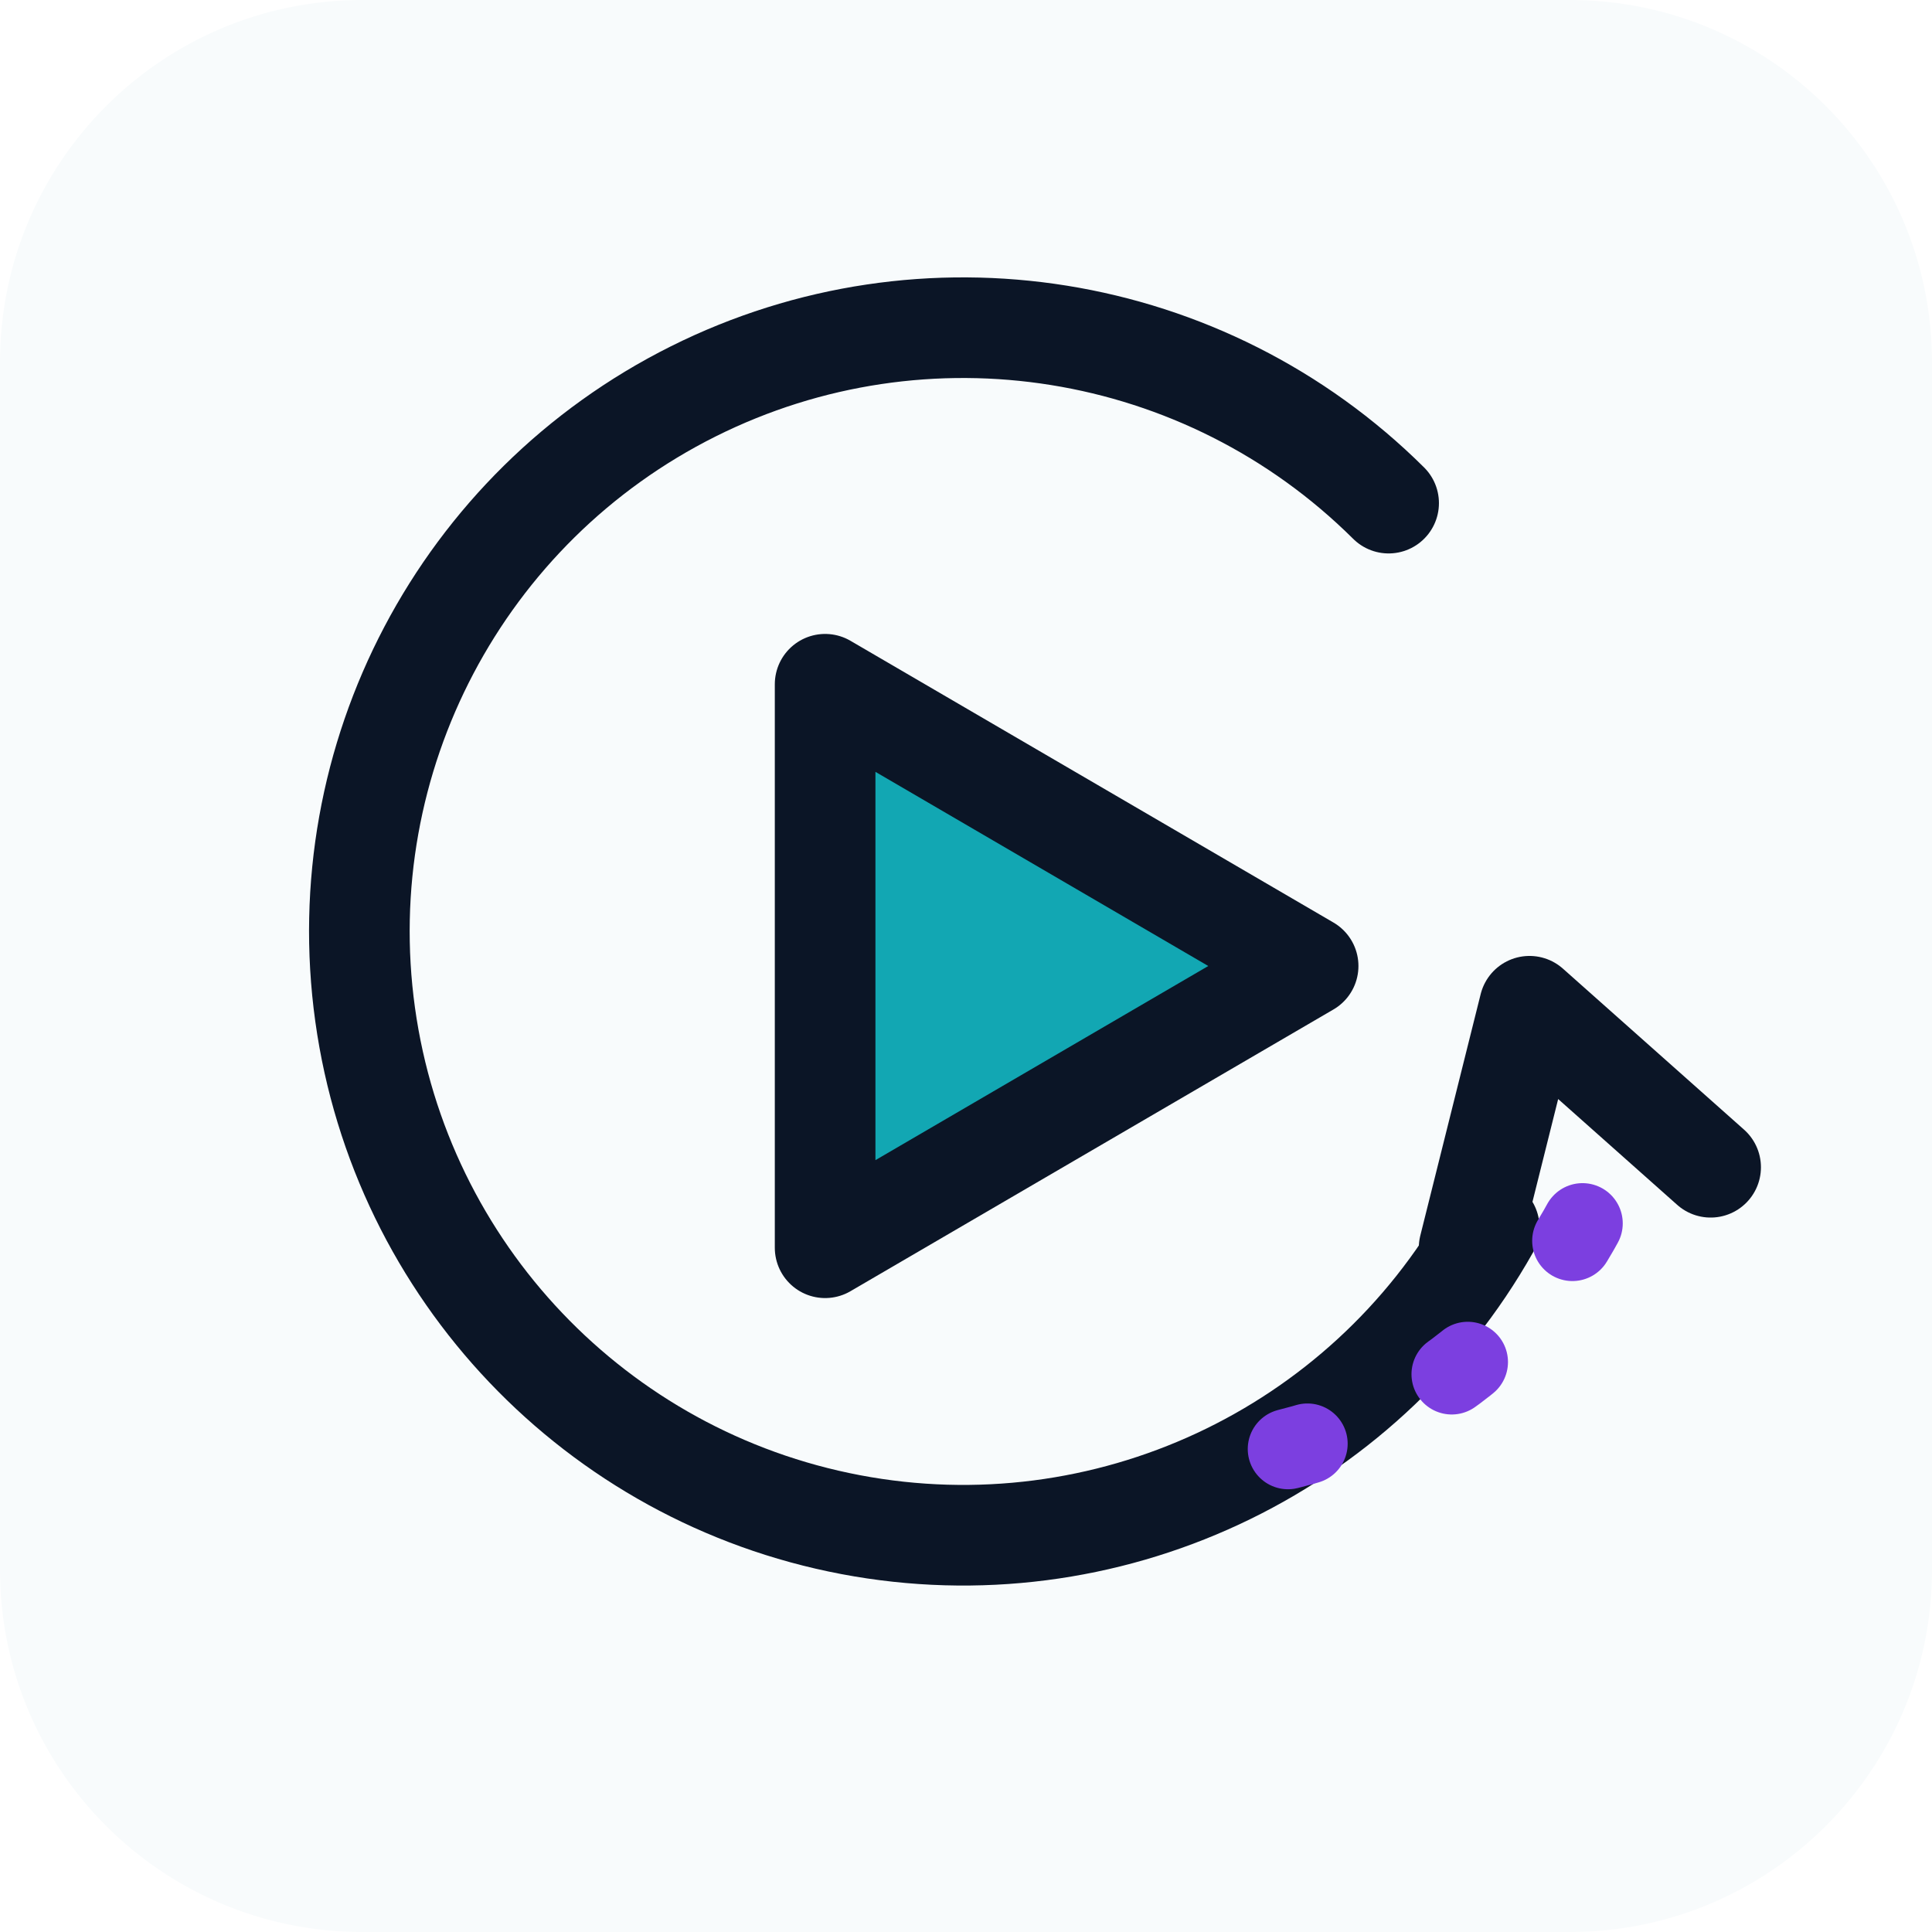
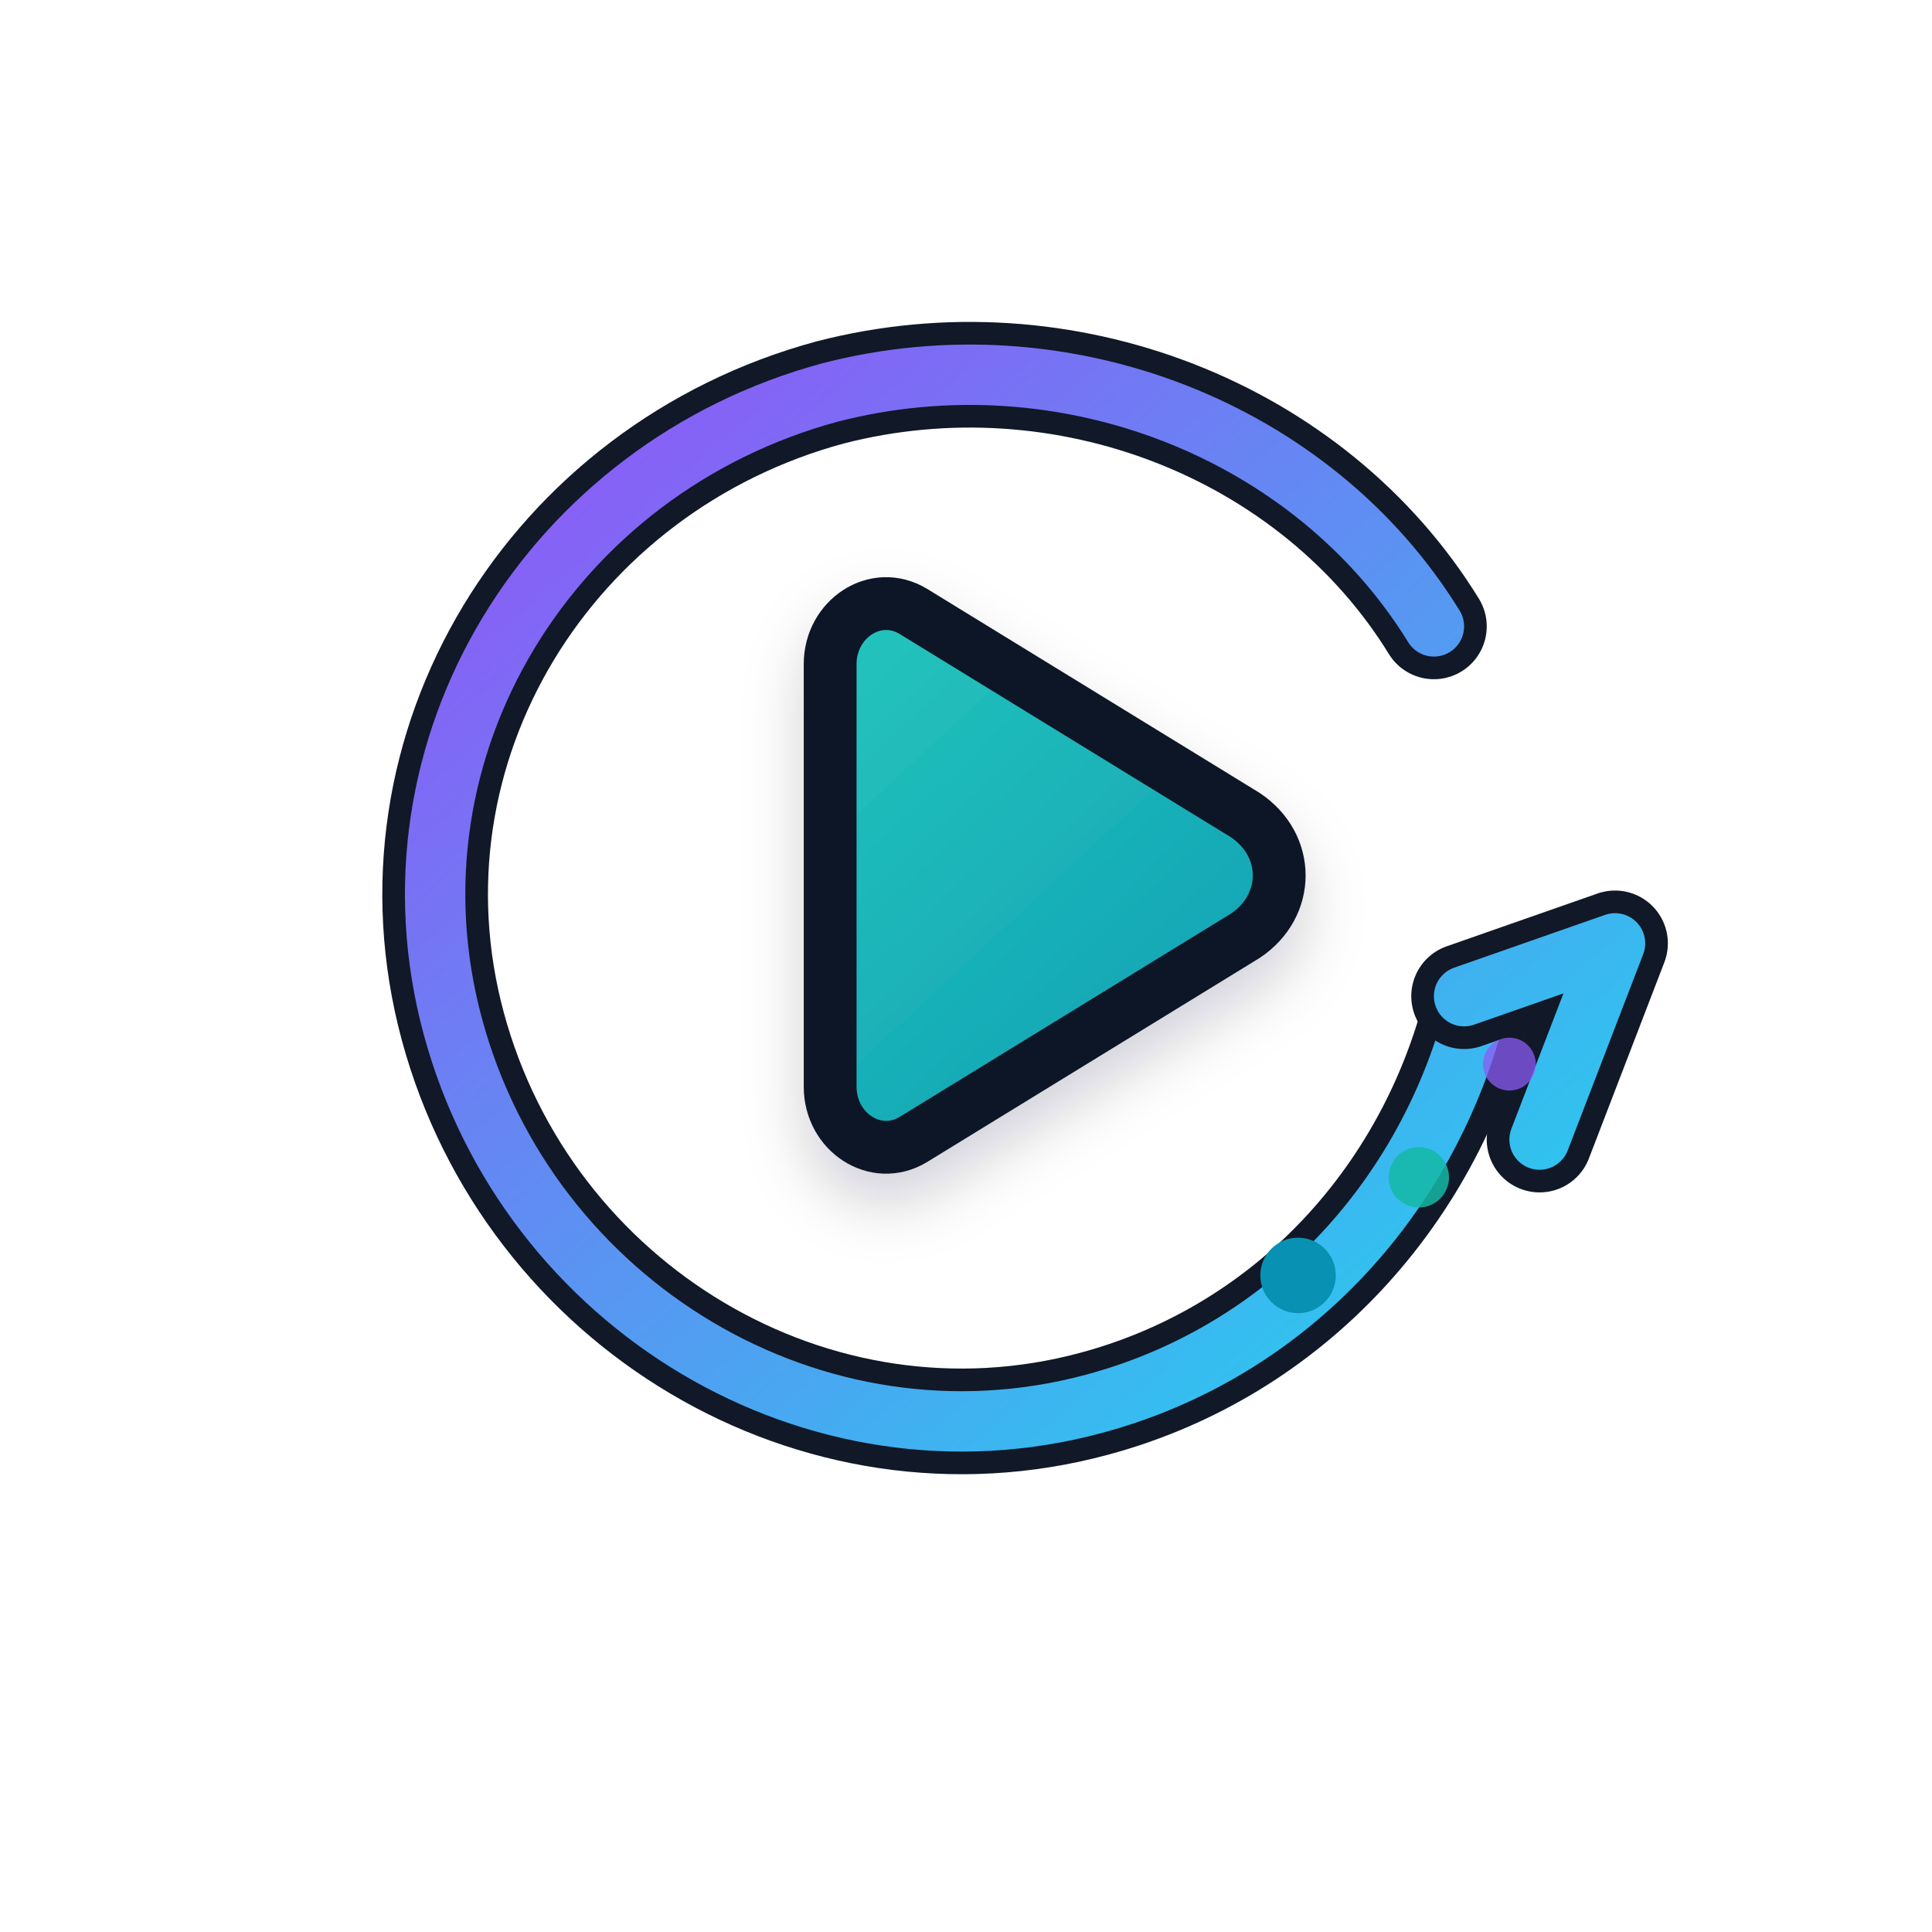
- <svg xmlns="http://www.w3.org/2000/svg" viewBox="0 0 96 96" role="img" aria-labelledby="title desc">
-   <rect width="96" height="96" rx="18" fill="#f8fbfc" />
-   <path d="M69 25a30 30 0 1 0 5 36" fill="none" stroke="#0b1526" stroke-width="5" stroke-linecap="round" />
-   <path d="M73 62l3-12 9 8" fill="none" stroke="#0b1526" stroke-width="5" stroke-linecap="round" stroke-linejoin="round" />
-   <path d="M41 34l24 14-24 14z" fill="#12a7b3" stroke="#0b1526" stroke-width="5" stroke-linejoin="round" />
-   <path d="M64 72c8-2 13-7 16-14" fill="none" stroke="#7c3fe0" stroke-width="4" stroke-linecap="round" stroke-dasharray="1 8" />
+ <svg xmlns="http://www.w3.org/2000/svg" viewBox="0 0 256 256" width="256" height="256" fill="none">
+   <defs>
+     <linearGradient id="teal" x1="76" y1="68" x2="178" y2="178" gradientUnits="userSpaceOnUse">
+       <stop offset="0%" stop-color="#2DD4BF" />
+       <stop offset="100%" stop-color="#0891B2" />
+     </linearGradient>
+     <linearGradient id="purple" x1="76" y1="56" x2="196" y2="196" gradientUnits="userSpaceOnUse">
+       <stop offset="0%" stop-color="#8B5CF6" />
+       <stop offset="100%" stop-color="#22D3EE" />
+     </linearGradient>
+     <filter id="shadow" x="-40%" y="-40%" width="180%" height="180%">
+       <feDropShadow dx="0" dy="4" stdDeviation="4" flood-color="#0F172A" flood-opacity="0.18" />
+     </filter>
+   </defs>
+   <path d="M190 83        C174 57 141 44 110 52        C73 62 50 99 60 136        C70 173 108 196 145 186        C171 179 190 158 196 132" stroke="#111827" stroke-width="14" stroke-linecap="round" stroke-linejoin="round" />
+   <path d="M190 83        C174 57 141 44 110 52        C73 62 50 99 60 136        C70 173 108 196 145 186        C171 179 190 158 196 132" stroke="url(#purple)" stroke-width="8" stroke-linecap="round" stroke-linejoin="round" />
+   <path d="M194 132 L214 125 L204 151" stroke="#111827" stroke-width="14" stroke-linecap="round" stroke-linejoin="round" />
+   <path d="M194 132 L214 125 L204 151" stroke="url(#purple)" stroke-width="8" stroke-linecap="round" stroke-linejoin="round" />
+   <g filter="url(#shadow)">
+     <path d="M110 88          C110 82 116 78 121 81          L165 108          C171 112 171 120 165 124          L121 151          C116 154 110 150 110 144          Z" fill="url(#teal)" stroke="#111827" stroke-width="7" stroke-linejoin="round" />
+   </g>
+   <circle cx="172" cy="169" r="5" fill="#0891B2" />
+   <circle cx="188" cy="156" r="4" fill="#14B8A6" opacity="0.85" />
+   <circle cx="200" cy="141" r="3.5" fill="#8B5CF6" opacity="0.75" />
</svg>
